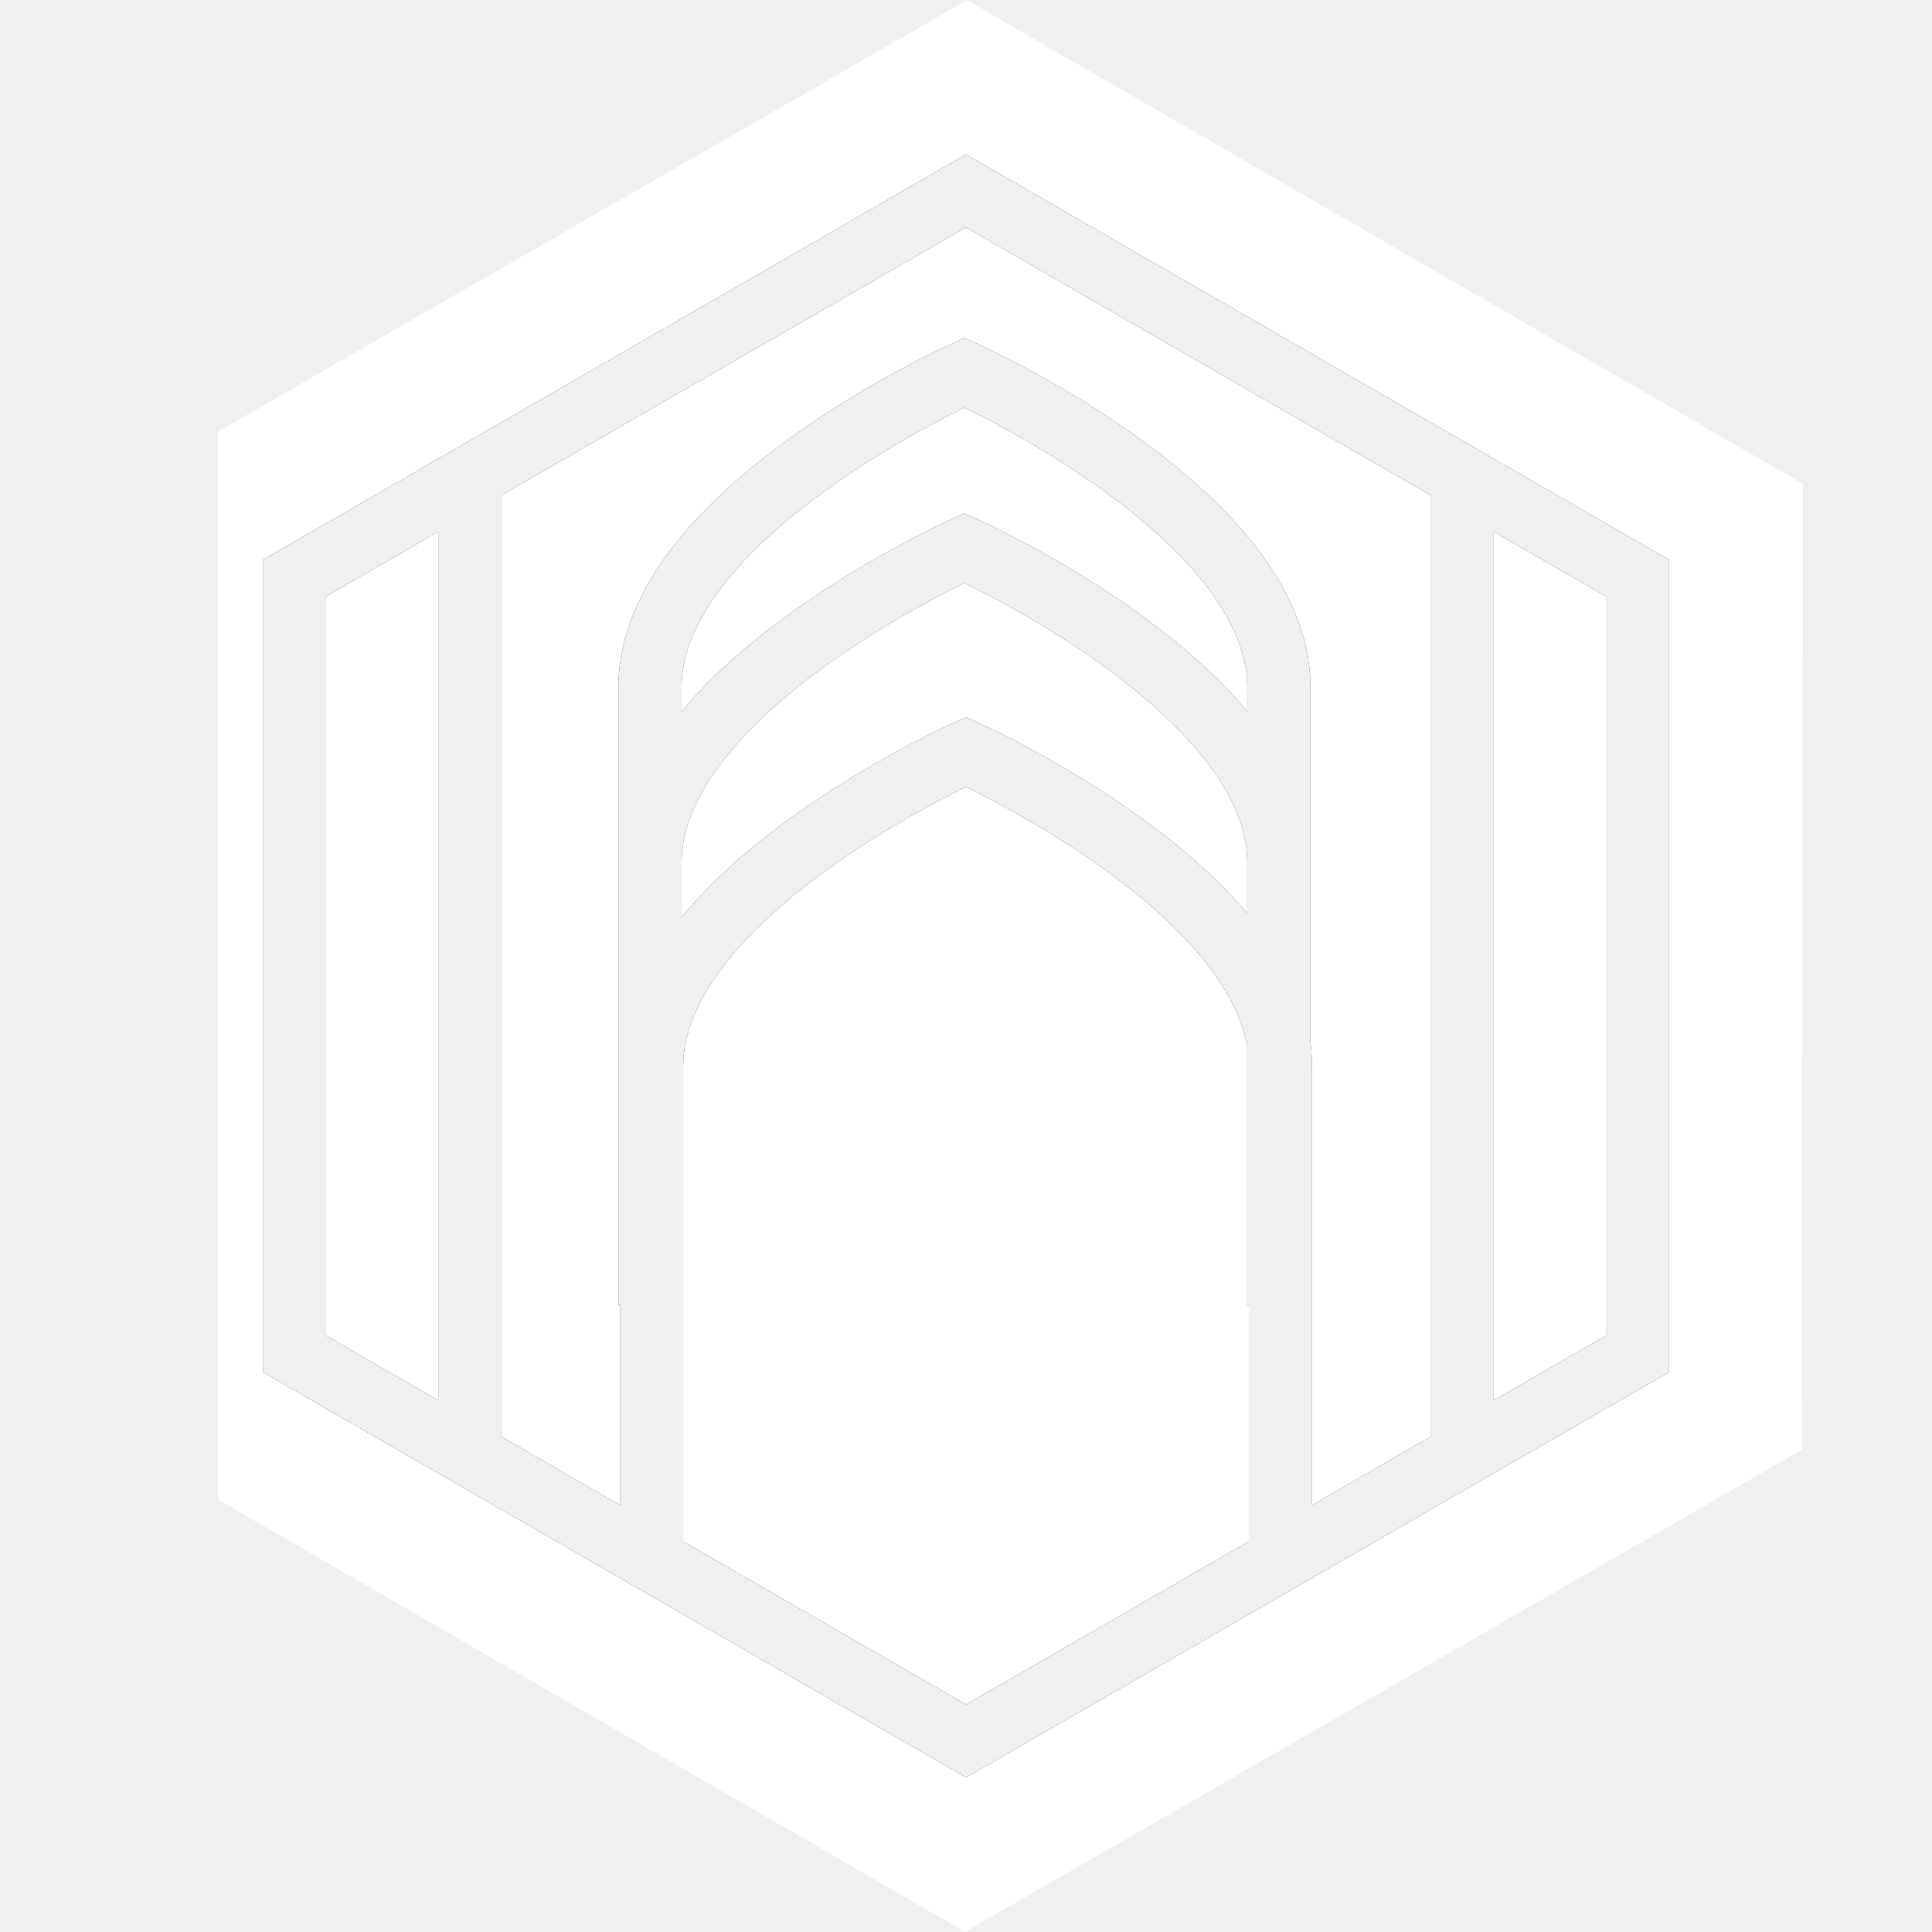
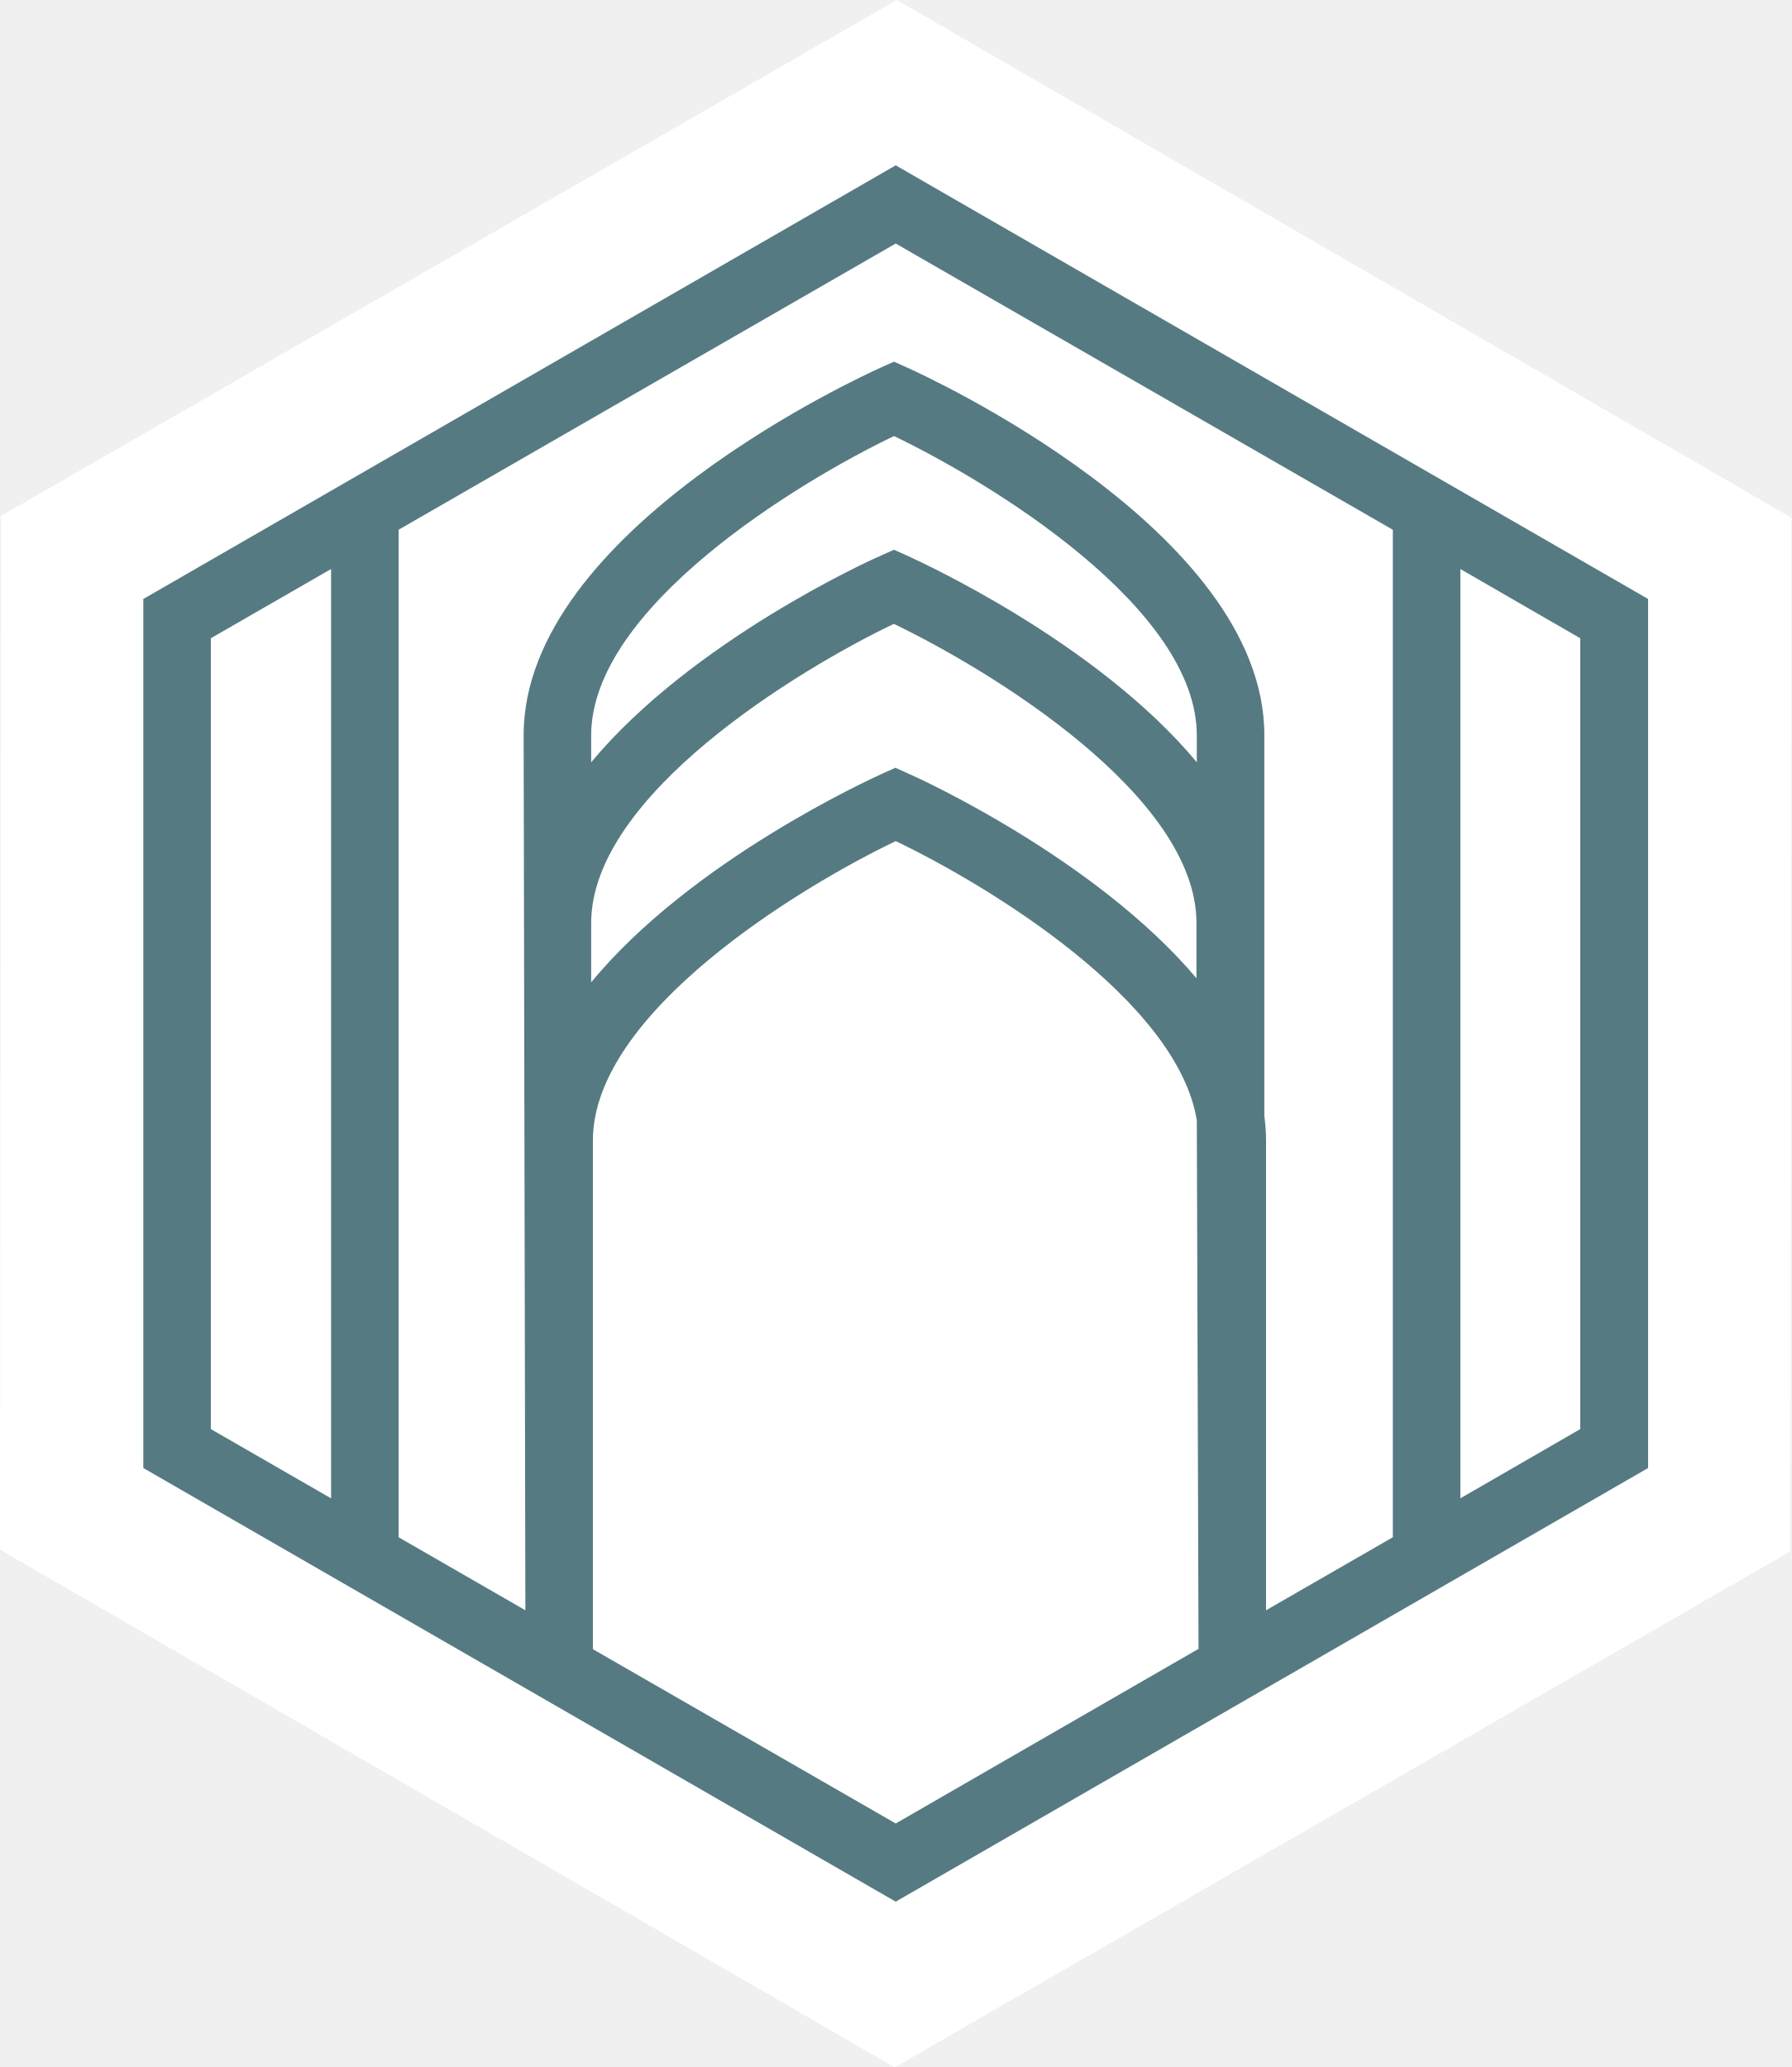
- <svg xmlns="http://www.w3.org/2000/svg" viewBox="0 0 60 69.243" x="0" y="0" width="60.014" height="60.014" class="image-svg-svg bn" style="overflow: visible;" fill="#FFFFFF">
-   <g hollow-target="iconBnFill" mask="url(#9c7932d7-6eed-41e1-83c4-59834e097e85)" fill="#FFFFFF">
-     <g fill="#FFFFFF">
-       <svg viewBox="11.007 5 77.986 90" style="overflow: visible;" width="60" height="69.243" x="0" y="0" filtersec="colorsf9786622740" filter="url(#DWrPy062qVmHbkrwssi48)" fill="#FFFFFF">
-         <g transform="scale(1, 1) skewX(0)" fill="#FFFFFF">
-           <path d="M50.043 5L11.05 27.462l-.043 44.999L49.957 95l38.992-22.464.044-44.999z" fill="#000000" />
-         </g>
-         <defs>
-           <filter id="DWrPy062qVmHbkrwssi48">
-             <feColorMatrix type="matrix" values="0 0 0 0 0.996  0 0 0 0 0.996  0 0 0 0 0.996  0 0 0 1 0" />
-           </filter>
-         </defs>
-       </svg>
-     </g>
-     <g filter="url(#colors4198028774)" fill="#FFFFFF">
-       <svg viewBox="0 0.3 89 102.1" width="50.4" height="58.164" x="4.8" y="5.539" class="image-svg-icon" fill="#FFFFFF">
-         <path d="M24.6 89V57.7c0-11 19.9-19.9 19.9-19.9s19.9 8.9 19.9 19.9V89m-.1-16.2v-28c0-11-19.9-19.9-19.9-19.9s-19.9 8.9-19.9 19.9v28m39.8-11.1v-28c0-11-19.9-19.9-19.9-19.9s-19.9 8.9-19.9 19.9v28M2 75.9l42.5 24.5L87 75.9V26.8L44.5 2.3 2 26.8v49.1zm73.9-55.4v61.8M13.1 20.5v61.8" fill="none" stroke="#202121" stroke-width="4px" stroke-miterlimit="10" />
-       </svg>
-     </g>
-   </g>
-   <mask id="9c7932d7-6eed-41e1-83c4-59834e097e85" fill="#FFFFFF">
-     <g fill="#FFFFFF">
-       <svg viewBox="11.007 5 77.986 90" style="overflow: visible;" width="60" height="69.243" x="0" y="0" filtersec="colorsf9786622740" fill="#FFFFFF">
-         <g transform="scale(1, 1) skewX(0)" fill="#FFFFFF">
-           <path d="M50.043 5L11.05 27.462l-.043 44.999L49.957 95l38.992-22.464.044-44.999z" fill="#FFFFFF" />
-         </g>
-         <defs />
-       </svg>
-     </g>
-     <g fill="black">
-       <svg viewBox="0 0.3 89 102.1" width="50.4" height="58.164" x="4.8" y="5.539" class="image-svg-icon">
-         <path d="M24.6 89V57.7c0-11 19.9-19.9 19.9-19.9s19.9 8.9 19.9 19.9V89m-.1-16.2v-28c0-11-19.9-19.9-19.9-19.9s-19.9 8.9-19.9 19.9v28m39.8-11.1v-28c0-11-19.9-19.9-19.9-19.9s-19.9 8.9-19.9 19.9v28M2 75.9l42.5 24.5L87 75.9V26.8L44.5 2.3 2 26.8v49.1zm73.9-55.4v61.8M13.1 20.5v61.8" fill="none" stroke="#000000" stroke-width="4px" stroke-miterlimit="10" />
-       </svg>
-     </g>
-   </mask>
+ <svg xmlns="http://www.w3.org/2000/svg" id="Layer_1" data-name="Layer 1" viewBox="0 0 52 60.01">
+   <defs>
+     <style>
+       .cls-1 {
+         fill: #fff;
+       }
+ 
+       .cls-2 {
+         fill: #567a82;
+       }
+     </style>
+   </defs>
+   <path class="cls-1" d="M26.03,0L.03,14.98l-.03,30.01,25.97,15.03,26-14.98,.03-30.01L26.03,0Z" />
+   <path class="cls-2" d="M26,55.21L4.16,42.62V17.39L26,4.8l21.84,12.59v25.23l-21.84,12.59Zm-8.79-7.33l8.79,5.06,8.79-5.07-.05-15.35c-.58-3.5-6.1-6.84-8.74-8.1-2.78,1.33-8.79,4.98-8.79,8.69v14.76Zm-5.64-3.25l3.68,2.12-.05-25.41c0-5.97,9.93-10.47,10.35-10.66l.4-.18,.4,.18c.42,.19,10.35,4.7,10.35,10.66v11.05c.03,.24,.05,.48,.05,.73v13.63l3.68-2.12V15.38L26,7.07,11.57,15.38v29.25Zm-5.45-3.14l3.49,2.01V16.52l-3.49,2.01v22.96ZM42.39,16.52v26.98l3.48-2.01V18.53l-3.48-2.01Zm-16.44,1.59c-2.78,1.33-8.79,4.98-8.79,8.69v1.72c2.91-3.54,8.13-5.91,8.43-6.05l.4-.18,.4,.18c.3,.13,5.41,2.46,8.34,5.93v-1.6c0-3.71-6-7.35-8.79-8.69Zm0-5.45c-2.78,1.33-8.79,4.98-8.79,8.69v.78c2.92-3.51,8.08-5.86,8.39-5.99l.4-.18,.4,.18c.3,.14,5.47,2.48,8.39,5.99v-.78c0-3.71-6-7.35-8.79-8.69Z" />
</svg>
